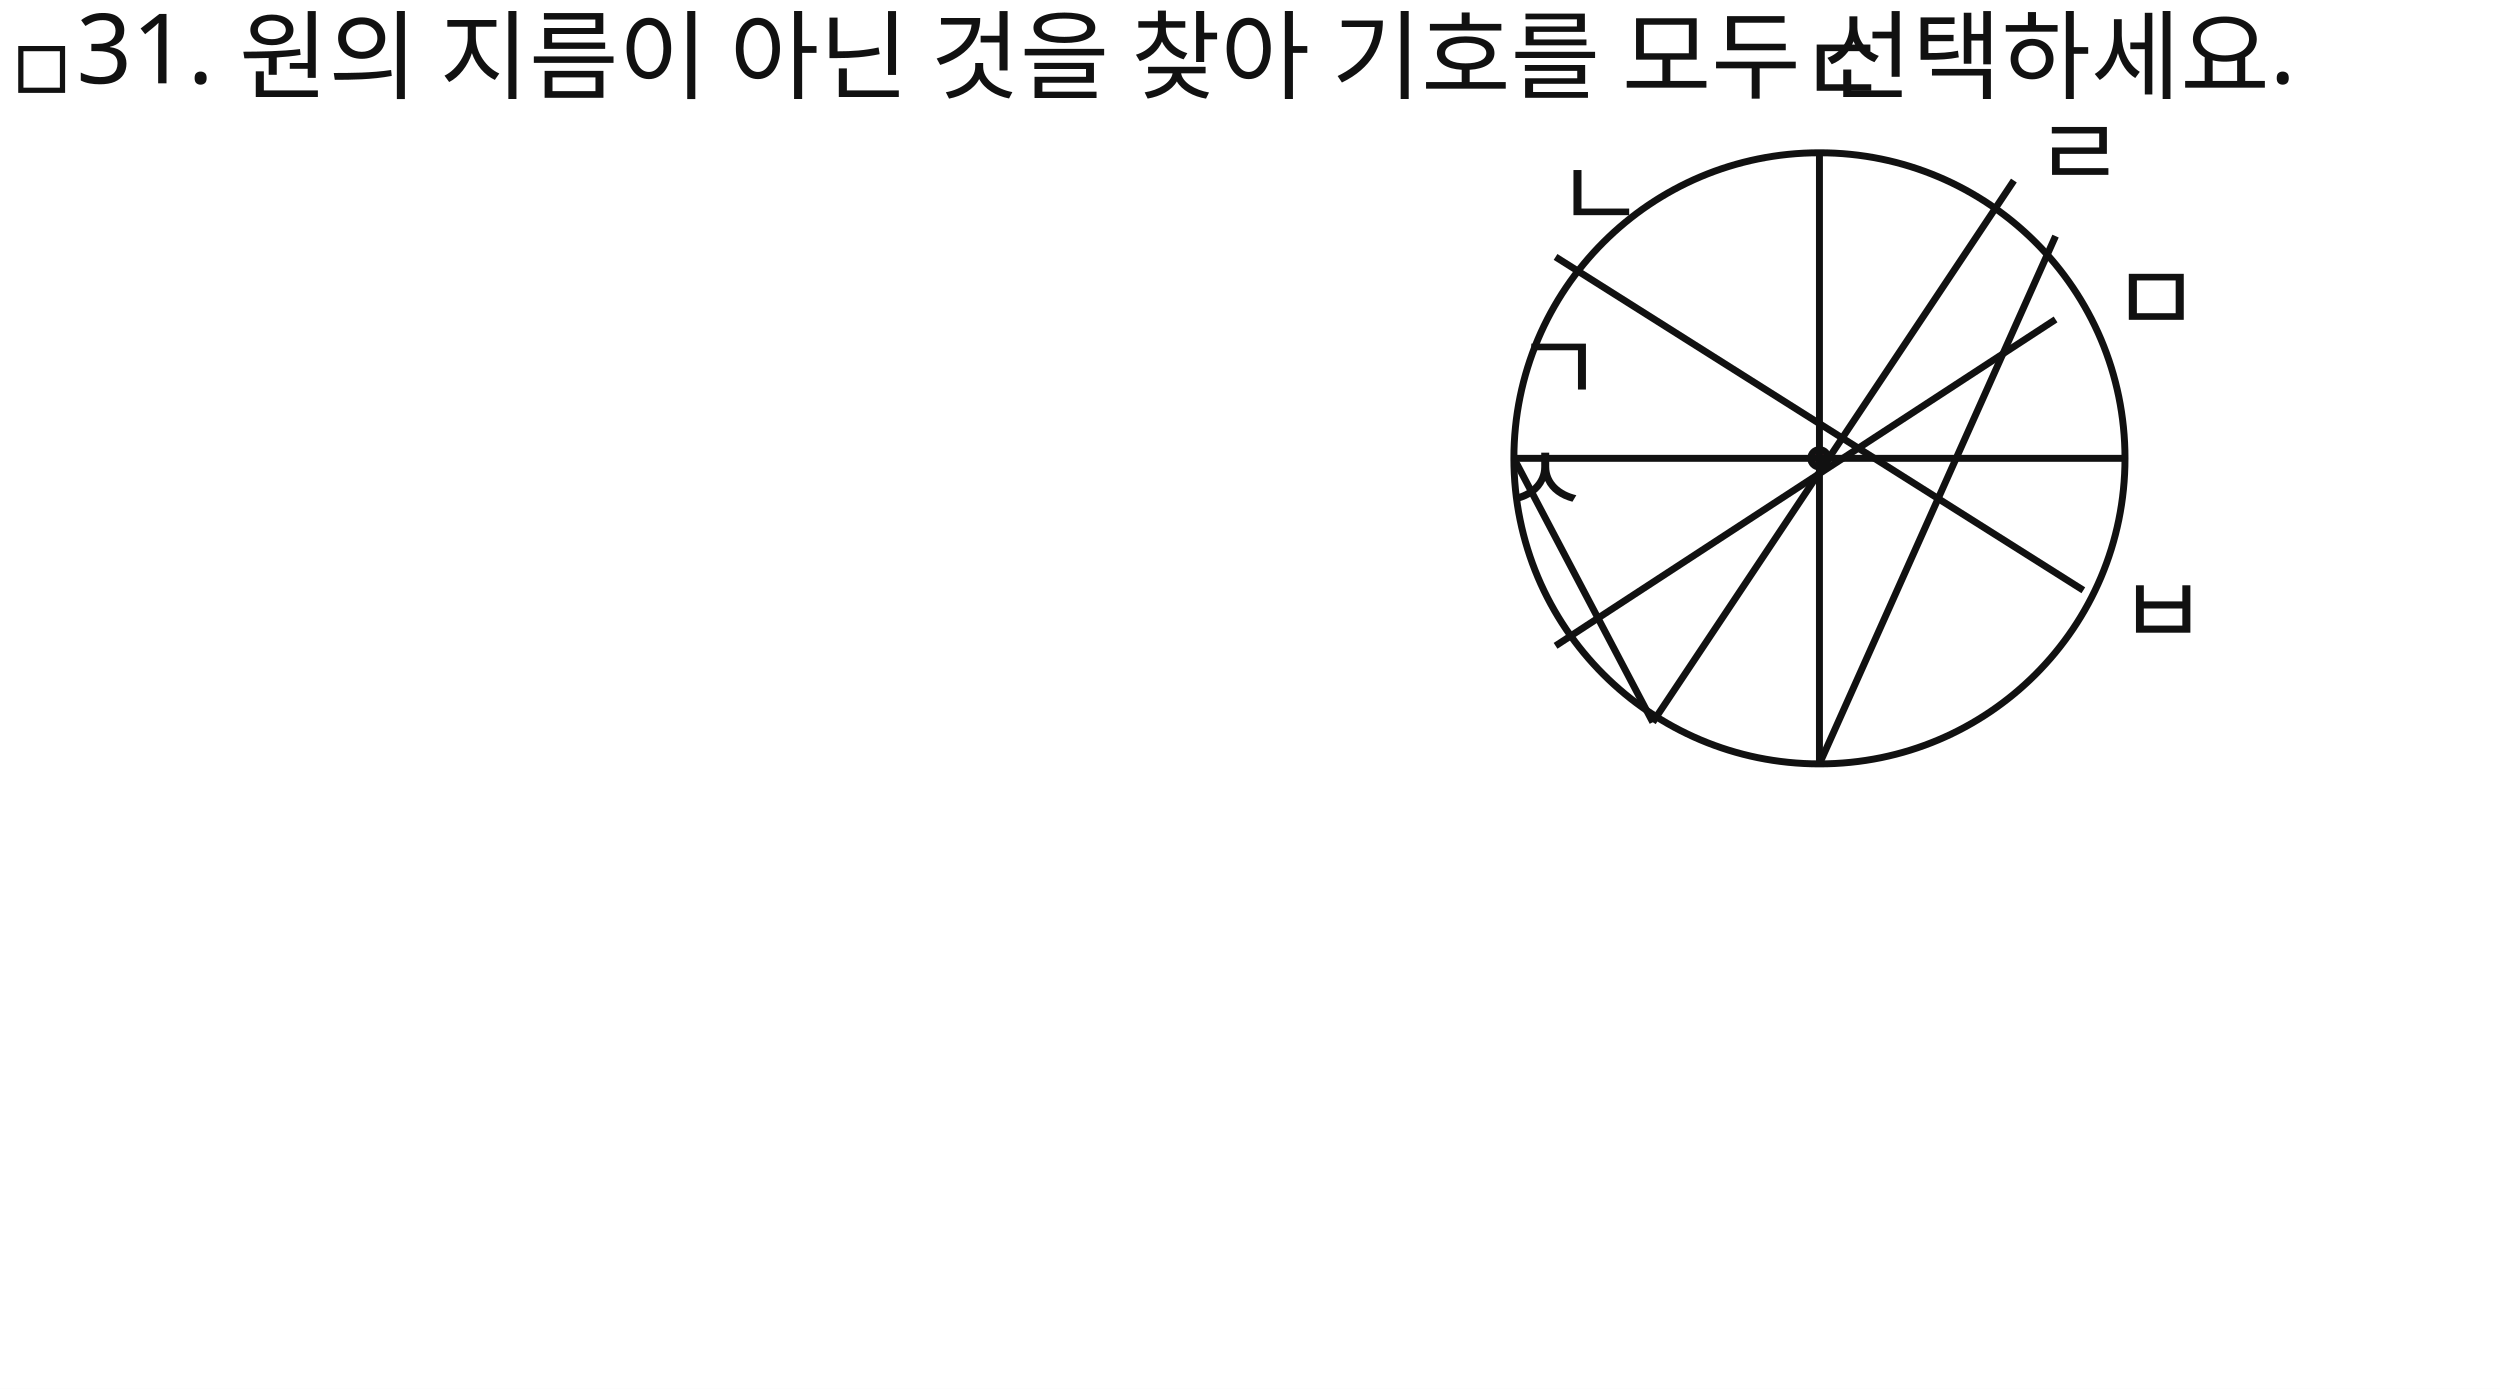
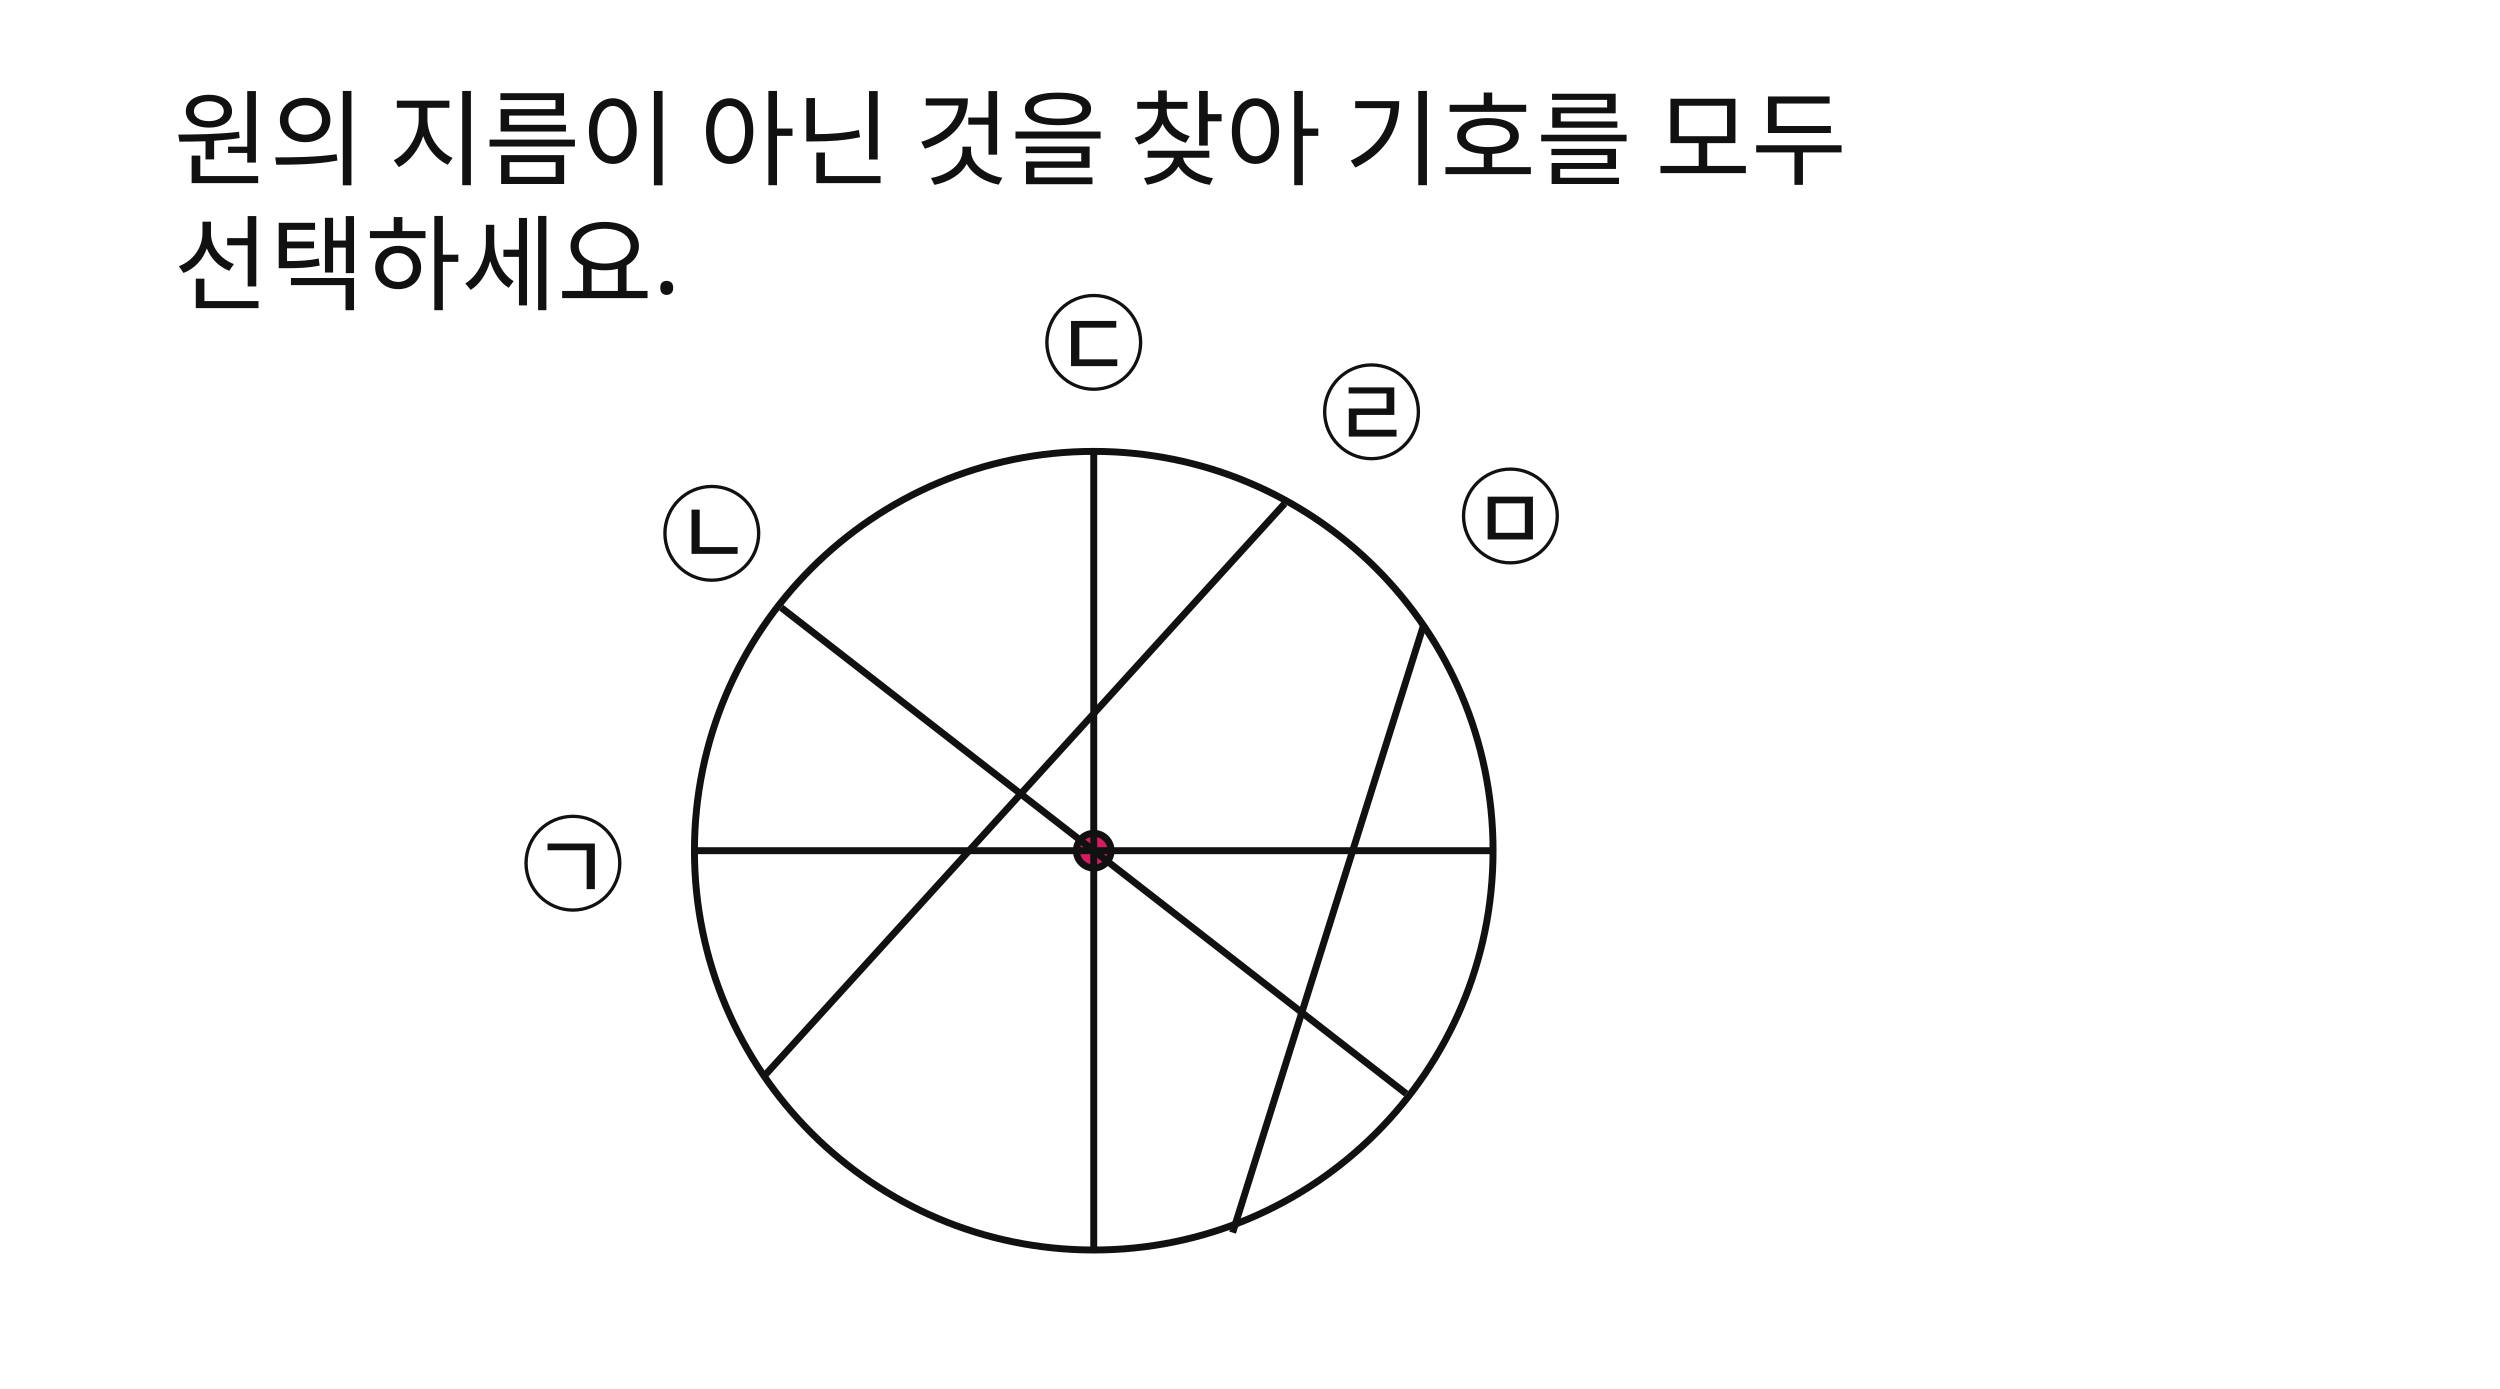
<svg xmlns="http://www.w3.org/2000/svg" width="720" height="400" viewBox="0 0 720 400">
  <rect x="0" y="0" width="720" height="400" fill="#FFFFFF" />
-   <rect id="slot.header.box.rect" x="6" y="14" width="12" height="12" fill="#ffffff" stroke="#111111" stroke-width="1.5" />
-   <text id="slot.header.text.text" x="22" y="24" max_width="592" fill="#111111" font-family="Noto Sans KR, sans-serif" font-size="28">31. 원의 지름이 아닌 것을 찾아 기호를 모두 선택하세요.</text>
-   <circle id="slot.circle.outer.circle" cx="524" cy="132" r="88" stroke="#111111" stroke-width="2" fill="none" />
-   <circle id="slot.circle.center.circle" cx="524" cy="132" r="2.5" stroke="#111111" stroke-width="2" fill="#d81b60" />
-   <line id="slot.line.v.line" x1="524" y1="44" x2="524" y2="220" stroke="#111111" stroke-width="2" />
-   <line id="slot.line.h.line" x1="436" y1="132" x2="612" y2="132" stroke="#111111" stroke-width="2" />
-   <line id="slot.line.d1.line" x1="448" y1="74" x2="600" y2="170" stroke="#111111" stroke-width="2" />
-   <line id="slot.line.d2.line" x1="448" y1="186" x2="592" y2="92" stroke="#111111" stroke-width="2" />
-   <line id="slot.line.d3.line" x1="524" y1="220" x2="592" y2="68" stroke="#111111" stroke-width="2" />
-   <line id="slot.line.d4.line" x1="476" y1="208" x2="580" y2="52" stroke="#111111" stroke-width="2" />
-   <line id="slot.line.d5.line" x1="476" y1="208" x2="436" y2="132" stroke="#111111" stroke-width="2" />
-   <text id="slot.lb.ㄴ.text" x="448" y="66" max_width="592" fill="#111111" font-family="Noto Sans KR, sans-serif" font-size="28">ㄴ</text>
-   <text id="slot.lb.ㄷ.text" x="518" y="30" max_width="592" fill="#111111" font-family="Noto Sans KR, sans-serif" font-size="28">ㄷ</text>
-   <text id="slot.lb.ㄹ.text" x="586" y="54" max_width="592" fill="#111111" font-family="Noto Sans KR, sans-serif" font-size="28">ㄹ</text>
-   <text id="slot.lb.ㅁ.text" x="608" y="96" max_width="592" fill="#111111" font-family="Noto Sans KR, sans-serif" font-size="28">ㅁ</text>
-   <text id="slot.lb.ㅂ.text" x="610" y="186" max_width="592" fill="#111111" font-family="Noto Sans KR, sans-serif" font-size="28">ㅂ</text>
-   <text id="slot.lb.ㅅ.text" x="432" y="148" max_width="592" fill="#111111" font-family="Noto Sans KR, sans-serif" font-size="28">ㅅ</text>
-   <text id="slot.lb.ㄱ.text" x="436" y="116" max_width="592" fill="#111111" font-family="Noto Sans KR, sans-serif" font-size="28">ㄱ</text>
+   <text id="slot.header.text.text" x="50" y="15" fill="#111111" font-family="Noto Sans KR, sans-serif" font-size="30">
+     <tspan x="50" dy="0" />
+     <tspan x="50" dy="1.2em">원의 지름이 아닌 것을 찾아 기호를 모두</tspan>
+     <tspan x="50" dy="1.2em">선택하세요.  </tspan>
+   </text>
+   <circle id="slot.circle.outer.circle" cx="315" cy="245" r="115" stroke="#111111" stroke-width="2" fill="none" />
+   <circle id="slot.circle.center.circle" cx="315" cy="245" r="5" stroke="#111111" stroke-width="2" fill="#d81b60" />
+   <line id="slot.line.v.line" x1="315" y1="130" x2="315" y2="360" stroke="#111111" stroke-width="2" />
+   <line id="slot.line.h.line" x1="200" y1="245" x2="430" y2="245" stroke="#111111" stroke-width="2" />
+   <line id="slot.line.d1.line" x1="225" y1="175" x2="405" y2="315" stroke="#111111" stroke-width="2" />
+   <line id="slot.line.d3.line" x1="355" y1="355" x2="410" y2="180" stroke="#111111" stroke-width="2" />
+   <line id="slot.line.d4.line" x1="220" y1="310" x2="370" y2="145" stroke="#111111" stroke-width="2" />
+   <text id="slot.lb.ㄴ.text" x="190" y="165" fill="#111111" font-family="Noto Sans KR, sans-serif" font-size="30">㉡</text>
+   <text id="slot.lb.ㄷ.text" x="300" y="110" fill="#111111" font-family="Noto Sans KR, sans-serif" font-size="30">㉢</text>
+   <text id="slot.lb.ㄹ.text" x="380" y="130" fill="#111111" font-family="Noto Sans KR, sans-serif" font-size="30">㉣</text>
+   <text id="slot.lb.ㅁ.text" x="420" y="160" fill="#111111" font-family="Noto Sans KR, sans-serif" font-size="30">㉤</text>
+   <text id="slot.lb.ㄱ.text" x="150" y="260" fill="#111111" font-family="Noto Sans KR, sans-serif" font-size="30">㉠</text>
</svg>
